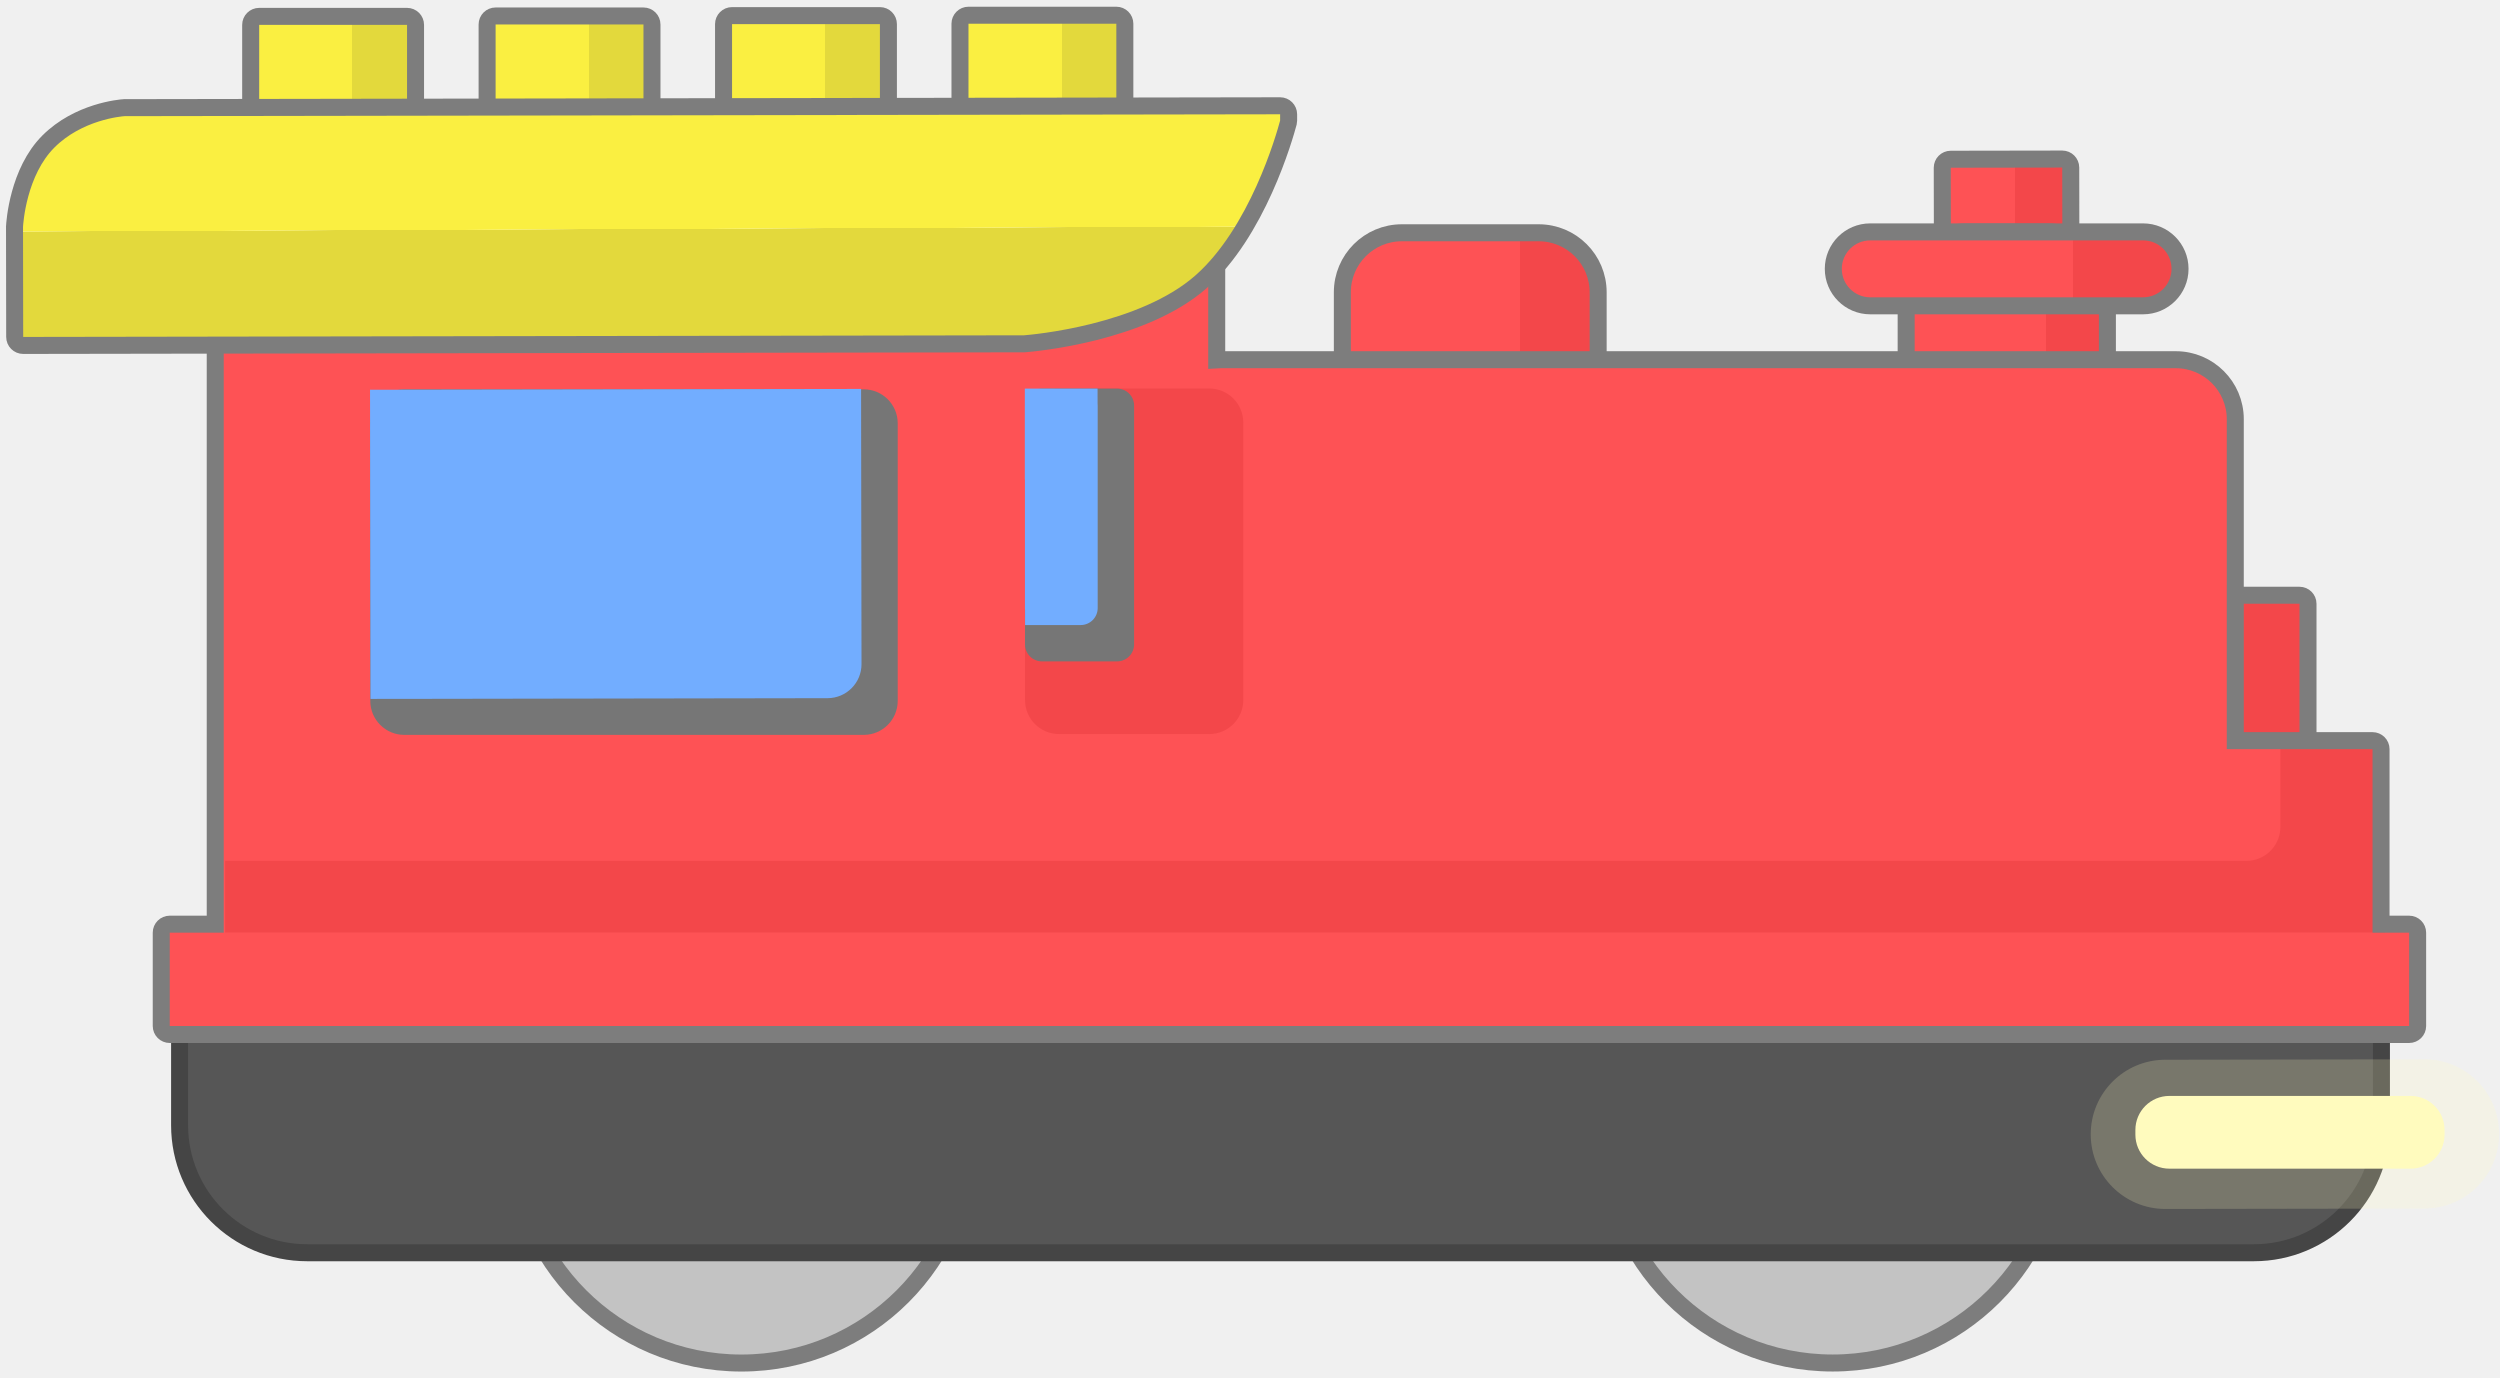
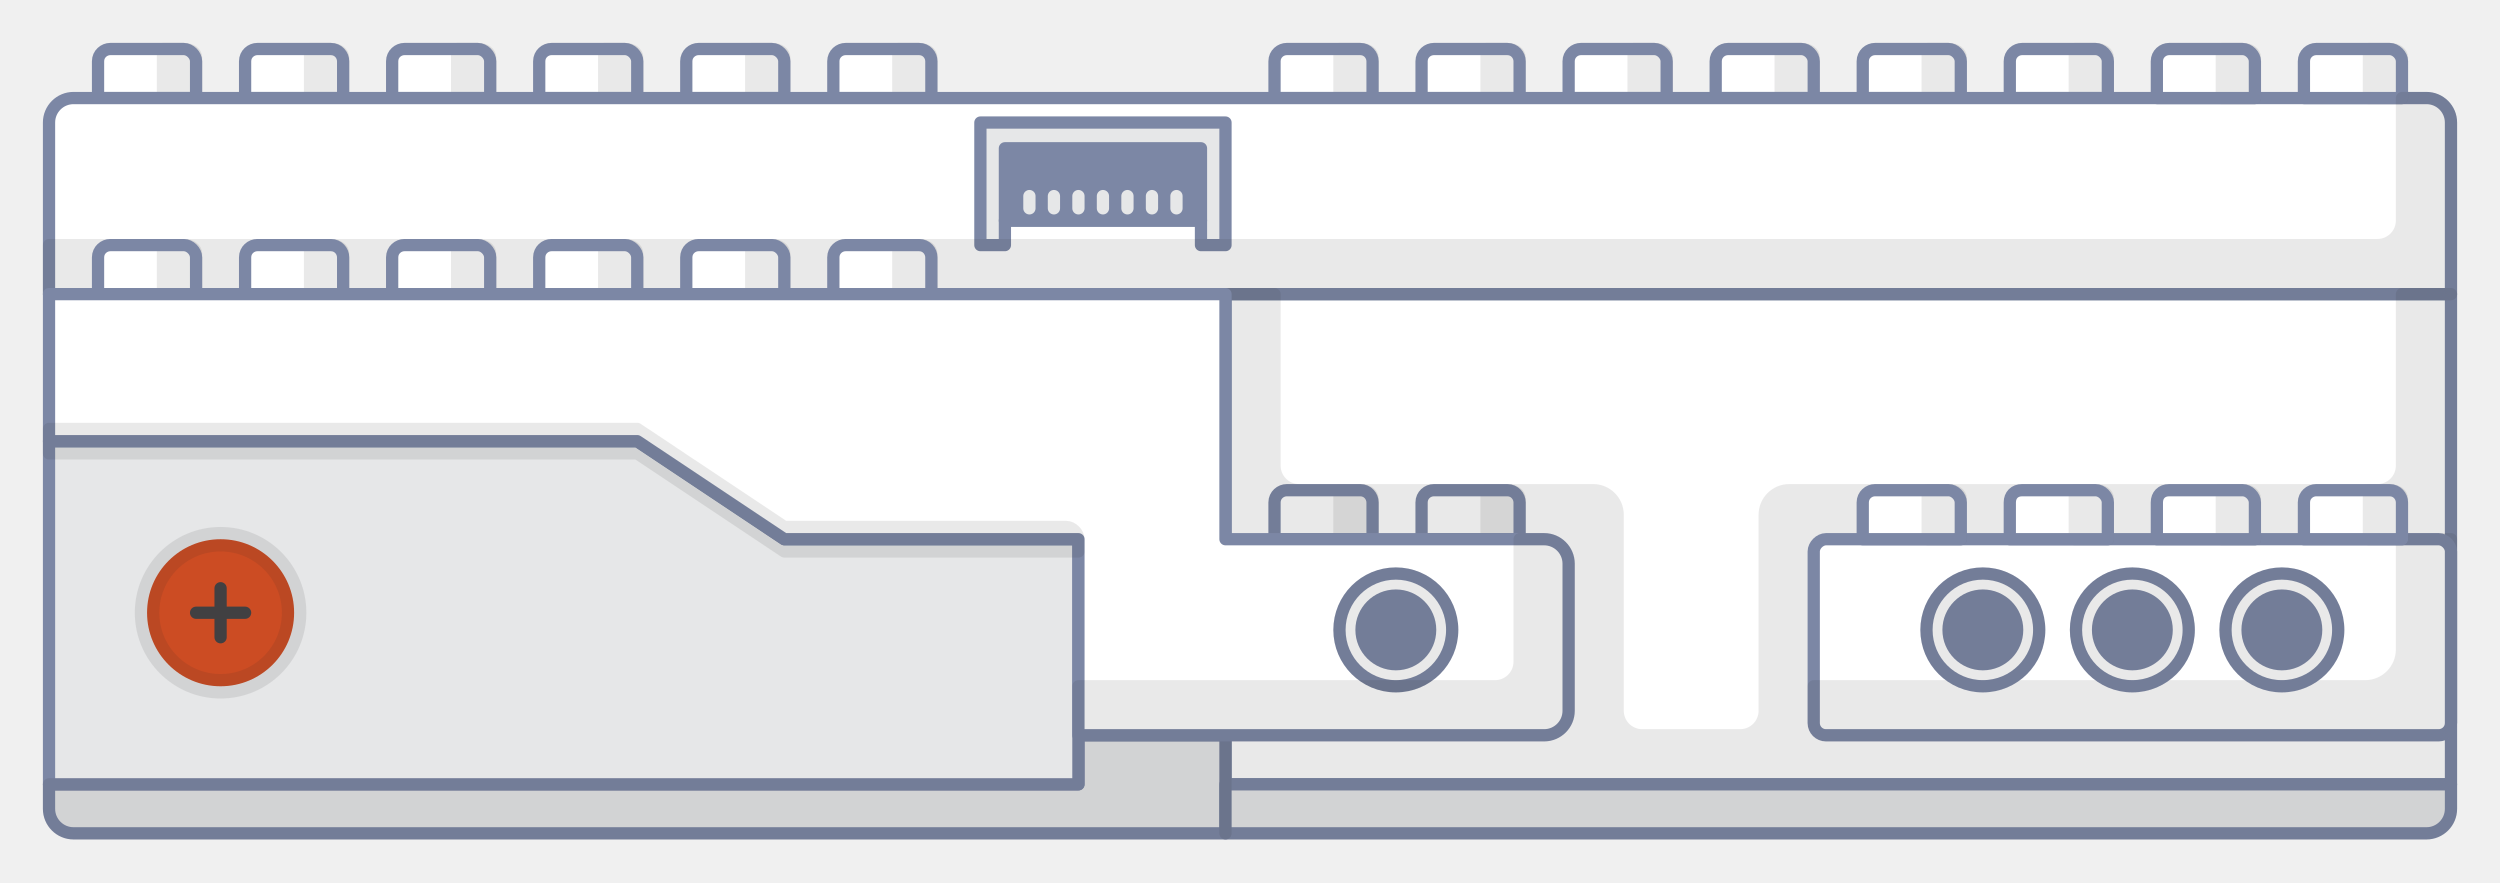
- <svg xmlns="http://www.w3.org/2000/svg" width="147px" height="81px" viewBox="0 0 147 81" version="1.1">
-   <defs>
-     <linearGradient x1="39.578%" y1="-0.974%" x2="70.851%" y2="-4.727%" id="linearGradient-1">
-       <stop stop-color="#FE5255" offset="33.139%" />
-       <stop stop-color="#F3474A" offset="33.149%" />
-     </linearGradient>
-     <linearGradient x1="49.641%" y1="-3.833%" x2="110.243%" y2="-3.833%" id="linearGradient-2">
-       <stop stop-color="#FE5255" offset="33.139%" />
-       <stop stop-color="#F3474A" offset="33.149%" />
-     </linearGradient>
-     <linearGradient x1="49.794%" y1="-10.435%" x2="108.416%" y2="-10.435%" id="linearGradient-3">
-       <stop stop-color="#FE5255" offset="33.139%" />
-       <stop stop-color="#F3474A" offset="33.149%" />
-     </linearGradient>
-     <linearGradient x1="49.717%" y1="-3.834%" x2="109.314%" y2="-3.834%" id="linearGradient-4">
-       <stop stop-color="#FE5255" offset="33.139%" />
-       <stop stop-color="#F3474A" offset="33.149%" />
-     </linearGradient>
-     <linearGradient x1="3.597%" y1="110.087%" x2="77.141%" y2="110.087%" id="linearGradient-5">
-       <stop stop-color="#FAEF41" offset="79.005%" />
-       <stop stop-color="#FFFFFF" stop-opacity="0" offset="79.016%" />
-     </linearGradient>
-     <linearGradient x1="3.6%" y1="110.087%" x2="77.14%" y2="110.087%" id="linearGradient-6">
-       <stop stop-color="#FAEF41" offset="79.005%" />
-       <stop stop-color="#FFFFFF" stop-opacity="0" offset="79.016%" />
-     </linearGradient>
-     <linearGradient x1="3.59%" y1="110.087%" x2="77.14%" y2="110.087%" id="linearGradient-7">
-       <stop stop-color="#FAEF41" offset="79.005%" />
-       <stop stop-color="#FFFFFF" stop-opacity="0" offset="79.016%" />
-     </linearGradient>
-     <linearGradient x1="49.469%" y1="47.218%" x2="51.263%" y2="52.782%" id="linearGradient-8">
-       <stop stop-color="#FFFFFF" stop-opacity="0" offset="64.641%" />
-       <stop stop-color="#E3D93C" offset="66.851%" />
-     </linearGradient>
-   </defs>
-   <g id="Page-1" stroke="none" stroke-width="1" fill="none" fill-rule="evenodd">
-     <g id="duplotrain" transform="translate(0, -1)">
-       <g>
-         <rect id="wheel" stroke="#7D7D7D" fill="#C3C3C3" fill-rule="nonzero" x="30.194" y="54.342" width="26.805" height="26.805" rx="13.402" />
-         <rect id="wheel" stroke="#7D7D7D" fill="#C3C3C3" fill-rule="nonzero" x="94.358" y="54.34" width="26.805" height="26.805" rx="13.402" />
-         <rect id="base" stroke="#454545" fill="#565656" fill-rule="nonzero" x="10.56" y="54.273" width="129.468" height="20.388" rx="7.5" />
-         <g id="Group-3" transform="translate(107.798, 9.085933)" fill-rule="nonzero" stroke="#7D7D7D">
-           <path d="M5.996,2.126 C5.971,1.851 6.174,1.609 6.45,1.584 L12.979,1.002 C13.254,0.978 13.497,1.181 13.521,1.456 L14.388,11.181 C14.413,11.456 14.21,11.699 13.934,11.723 L7.405,12.305 C7.13,12.33 6.887,12.126 6.863,11.851 L5.996,2.126 Z" id="Path" fill="url(#linearGradient-1)" transform="translate(10.19249, 6.653503) rotate(5) translate(-10.19249, -6.653503) " />
-           <rect id="Rectangle" fill="url(#linearGradient-2)" x="4.284" y="5.549" width="11.833" height="11.833" rx="3.5" />
-           <rect id="Rectangle" fill="url(#linearGradient-3)" x="0" y="5.549" width="20.388" height="4.347" rx="2.174" />
-         </g>
-         <g id="Group-4" transform="translate(78.93009, 14.68683)">
-           <rect id="Rectangle" fill="#FE5255" fill-rule="nonzero" x="1.33226763e-14" y="-3.55271368e-15" width="15.041" height="11.833" rx="3.5" />
-           <rect id="Rectangle" fill="url(#linearGradient-4)" fill-rule="nonzero" x="1.33226763e-14" y="-3.55271368e-15" width="15.041" height="11.833" rx="3.5" />
-           <rect id="Rectangle" stroke="#7D7D7D" x="1.33226763e-14" y="-3.55271368e-15" width="15.041" height="11.833" rx="3.5" />
-         </g>
-         <rect id="Rectangle" stroke="#7D7D7D" fill="#F3474A" fill-rule="nonzero" x="128.155" y="36.001" width="7.555" height="8.625" rx="0.5" />
-         <path d="M71.043,14.759 C71.319,14.759 71.543,14.983 71.543,15.259 L71.543,22.158 C71.618,22.153 71.694,22.151 71.77,22.151 L127.935,22.151 C129.868,22.151 131.435,23.718 131.435,25.651 L131.434,44.549 L139.505,44.55 C139.781,44.55 140.005,44.774 140.005,45.05 L140.005,55.341 L141.657,55.342 C141.933,55.342 142.157,55.566 142.157,55.842 L142.157,61.328 C142.157,61.604 141.933,61.828 141.657,61.828 L9.981,61.828 C9.705,61.828 9.481,61.604 9.481,61.328 L9.481,55.842 C9.481,55.566 9.705,55.342 9.981,55.342 L12.656,55.341 L12.656,15.259 C12.656,14.983 12.88,14.759 13.156,14.759 L71.043,14.759 Z" id="body-main" fill="#FE5255" fill-rule="nonzero" />
-         <path d="M140.237,44.62 L140.237,55.83 L13.237,55.83 L13.237,51.619 L132.086,51.619 C133.141,51.619 134.004,50.804 134.081,49.769 L134.086,49.619 L134.086,44.62 L140.237,44.62 Z" id="body-shadow" fill="#F3474A" fill-rule="nonzero" />
-         <path d="M71.043,14.759 C71.319,14.759 71.543,14.983 71.543,15.259 L71.543,22.158 C71.618,22.153 71.694,22.151 71.77,22.151 L127.935,22.151 C129.868,22.151 131.435,23.718 131.435,25.651 L131.434,44.549 L139.505,44.55 C139.781,44.55 140.005,44.774 140.005,45.05 L140.005,55.341 L141.657,55.342 C141.933,55.342 142.157,55.566 142.157,55.842 L142.157,61.328 C142.157,61.604 141.933,61.828 141.657,61.828 L9.981,61.828 C9.705,61.828 9.481,61.604 9.481,61.328 L9.481,55.842 C9.481,55.566 9.705,55.342 9.981,55.342 L12.656,55.341 L12.656,15.259 C12.656,14.983 12.88,14.759 13.156,14.759 L71.043,14.759 Z" id="body-main" stroke="#7D7D7D" fill-rule="nonzero" />
-         <rect id="Rectangle" fill="#767676" fill-rule="nonzero" x="21.773" y="23.892" width="31.013" height="20.319" rx="2" />
-         <path d="M50.632,23.87 L50.634,25.87 L50.634,25.87 L50.657,40.05 C50.659,41.154 49.766,42.052 48.66,42.053 L23.787,42.094 L23.78,42.093 L21.786,42.096 L21.783,40.049 L21.76,25.917 L21.761,25.889 L21.758,23.917 L23.738,23.914 C23.745,23.914 23.751,23.914 23.757,23.914 L48.631,23.873 L48.638,23.873 L50.632,23.87 Z" id="Combined-Shape" fill="#72ADFF" fill-rule="nonzero" />
-         <rect id="Rectangle" fill="#F3474A" fill-rule="nonzero" x="60.272" y="23.844" width="12.833" height="20.319" rx="2" />
-         <rect id="Rectangle" fill="#767676" fill-rule="nonzero" x="60.269" y="23.849" width="6.416" height="16.041" rx="1" />
-         <path d="M64.537,23.851 L64.538,24.734 C64.542,24.772 64.544,24.811 64.544,24.851 L64.544,36.753 C64.544,37.305 64.097,37.753 63.544,37.753 L63.482,37.753 L63.483,37.754 L60.274,37.754 L60.274,36.876 C60.269,36.835 60.267,36.795 60.267,36.753 L60.266,29.198 L60.26,29.198 L60.26,23.851 L64.537,23.851 Z" id="Combined-Shape" fill="#72ADFF" fill-rule="nonzero" />
-         <rect id="Rectangle" fill="#FFFBBE" fill-rule="nonzero" transform="translate(134.6509, 67.57878) scale(-1, 1) translate(-134.6509, -67.57878) " x="125.561" y="65.44" width="18.18" height="4.278" rx="2" />
-         <path d="M122.982,68.754 C123.198,71.167 125.328,72.949 127.742,72.734 L142.921,71.381 C145.335,71.166 147.117,69.035 146.902,66.622 C146.686,64.208 144.555,62.426 142.142,62.641 L126.963,63.994 C124.549,64.209 122.767,66.34 122.982,68.754 Z" id="Path" fill-opacity="0.2" fill="#FFFBBE" fill-rule="nonzero" transform="translate(134.9424, 67.68747) rotate(5) translate(-134.9424, -67.68747) " />
-         <g id="Group-2" transform="translate(14.73986, 1.894891)">
-           <rect id="Rectangle" fill="#E3D93C" fill-rule="nonzero" x="5.32907052e-15" y="0.068" width="9.694" height="5.416" rx="0.5" />
-           <rect id="Rectangle" fill="url(#linearGradient-5)" fill-rule="nonzero" x="5.32907052e-15" y="0.068" width="9.694" height="5.416" rx="0.5" />
-           <rect id="Rectangle" stroke="#7D7D7D" x="5.32907052e-15" y="0.068" width="9.694" height="5.416" rx="0.5" />
-           <rect id="Rectangle" fill="#E3D93C" fill-rule="nonzero" x="13.902" y="0.045" width="9.694" height="5.416" rx="0.5" />
-           <rect id="Rectangle" fill="url(#linearGradient-6)" fill-rule="nonzero" x="13.902" y="0.045" width="9.694" height="5.416" rx="0.5" />
-           <rect id="Rectangle" stroke="#7D7D7D" x="13.902" y="0.045" width="9.694" height="5.416" rx="0.5" />
-           <rect id="Rectangle" fill="#E3D93C" fill-rule="nonzero" x="27.805" y="0.023" width="9.694" height="5.416" rx="0.5" />
-           <rect id="Rectangle" fill="url(#linearGradient-7)" fill-rule="nonzero" x="27.805" y="0.023" width="9.694" height="5.416" rx="0.5" />
-           <rect id="Rectangle" stroke="#7D7D7D" x="27.805" y="0.023" width="9.694" height="5.416" rx="0.5" />
-           <rect id="Rectangle" fill="#E3D93C" fill-rule="nonzero" x="41.707" y="-1.73194792e-14" width="9.694" height="5.416" rx="0.5" />
-           <rect id="Rectangle" fill="url(#linearGradient-6)" fill-rule="nonzero" x="41.707" y="-1.73194792e-14" width="9.694" height="5.416" rx="0.5" />
-           <rect id="Rectangle" stroke="#7D7D7D" x="41.707" y="-1.73194792e-14" width="9.694" height="5.416" rx="0.5" />
-         </g>
-         <g id="Group">
-           <path d="M2.543,12.417 C4.153,10.492 6.587,10.072 6.818,10.036 L6.821,10.036 L6.83,10.035 L74.516,4.002 C74.791,3.978 75.034,4.181 75.059,4.456 L75.092,4.829 C75.096,4.872 75.094,4.905 75.089,4.937 C75.013,5.369 74.701,7.025 74.018,8.977 C73.332,10.937 72.289,13.148 70.777,14.729 C69.207,16.371 66.849,17.486 64.776,18.204 C62.715,18.917 60.999,19.215 60.767,19.254 C60.761,19.255 60.755,19.256 60.741,19.257 L2.12,24.482 C1.845,24.506 1.602,24.303 1.578,24.028 L1.004,17.587 L1.003,17.579 L1.003,17.576 C0.999,17.468 0.976,16.655 1.164,15.623 C1.353,14.584 1.747,13.37 2.543,12.417 Z" id="Path" fill="#FAEF41" fill-rule="nonzero" transform="translate(38.04697, 14.2419) rotate(5) translate(-38.04697, -14.2419) " />
-           <path d="M2.543,12.417 C4.153,10.492 6.587,10.072 6.818,10.036 L6.821,10.036 L6.83,10.035 L74.516,4.002 C74.791,3.978 75.034,4.181 75.059,4.456 L75.092,4.829 C75.096,4.872 75.094,4.905 75.089,4.937 C75.013,5.369 74.701,7.025 74.018,8.977 C73.332,10.937 72.289,13.148 70.777,14.729 C69.207,16.371 66.849,17.486 64.776,18.204 C62.715,18.917 60.999,19.215 60.767,19.254 C60.761,19.255 60.755,19.256 60.741,19.257 L2.12,24.482 C1.845,24.506 1.602,24.303 1.578,24.028 L1.004,17.587 L1.003,17.579 L1.003,17.576 C0.999,17.468 0.976,16.655 1.164,15.623 C1.353,14.584 1.747,13.37 2.543,12.417 Z" id="Path" fill="url(#linearGradient-8)" fill-rule="nonzero" transform="translate(38.04697, 14.2419) rotate(5) translate(-38.04697, -14.2419) " />
-           <path d="M2.543,12.417 C4.153,10.492 6.587,10.072 6.818,10.036 L6.821,10.036 L6.83,10.035 L74.516,4.002 C74.791,3.978 75.034,4.181 75.059,4.456 L75.092,4.829 C75.096,4.872 75.094,4.905 75.089,4.937 C75.013,5.369 74.701,7.025 74.018,8.977 C73.332,10.937 72.289,13.148 70.777,14.729 C69.207,16.371 66.849,17.486 64.776,18.204 C62.715,18.917 60.999,19.215 60.767,19.254 C60.761,19.255 60.755,19.256 60.741,19.257 L2.12,24.482 C1.845,24.506 1.602,24.303 1.578,24.028 L1.004,17.587 L1.003,17.579 L1.003,17.576 C0.999,17.468 0.976,16.655 1.164,15.623 C1.353,14.584 1.747,13.37 2.543,12.417 Z" id="Path" stroke="#7D7D7D" transform="translate(38.04697, 14.2419) rotate(5) translate(-38.04697, -14.2419) " />
-         </g>
+ <svg xmlns="http://www.w3.org/2000/svg" width="204" height="72" viewBox="0 0 204 72">
+   <g fill="none" fill-rule="evenodd">
+     <path stroke="#7C87A5" fill="#FFF" fill-rule="nonzero" stroke-linecap="round" stroke-linejoin="round" d="M100 24h100v40H100z" />
+     <path d="M76 8h-8V5c0-.6.5-1 1-1h6c.6 0 1 .5 1 1v3z" fill="#FFF" fill-rule="nonzero" />
+     <path d="M73.3 4v4H76V4.7c0-.4-.4-.7-1-.7h-1.7z" stroke="#231F20" fill="#231F20" fill-rule="nonzero" opacity=".1" stroke-linecap="round" stroke-linejoin="round" />
+     <path d="M76 8h-8V5c0-.6.5-1 1-1h6c.6 0 1 .5 1 1v3z" stroke="#7C87A5" stroke-linecap="round" stroke-linejoin="round" />
+     <path d="M64 8h-8V5c0-.6.5-1 1-1h6c.5 0 1 .5 1 1v3z" fill="#FFF" fill-rule="nonzero" />
+     <path d="M61.3 4v4H64V4.7c0-.4-.4-.7-1-.7h-1.7z" stroke="#231F20" fill="#231F20" fill-rule="nonzero" opacity=".1" stroke-linecap="round" stroke-linejoin="round" />
+     <path d="M64 8h-8V5c0-.6.5-1 1-1h6c.5 0 1 .5 1 1v3z" stroke="#7C87A5" stroke-linecap="round" stroke-linejoin="round" />
+     <path d="M52 8h-8V5c0-.6.5-1 1-1h6c.5 0 1 .5 1 1v3z" fill="#FFF" fill-rule="nonzero" />
+     <path d="M49.3 4v4H52V4.7c0-.4-.4-.7-1-.7h-1.7z" stroke="#231F20" fill="#231F20" fill-rule="nonzero" opacity=".1" stroke-linecap="round" stroke-linejoin="round" />
+     <path d="M52 8h-8V5c0-.6.5-1 1-1h6c.5 0 1 .5 1 1v3z" stroke="#7C87A5" stroke-linecap="round" stroke-linejoin="round" />
+     <path d="M40 8h-8V5c0-.6.5-1 1-1h6c.5 0 1 .5 1 1v3z" fill="#FFF" fill-rule="nonzero" />
+     <path d="M37.3 4v4H40V4.7c0-.4-.4-.7-1-.7h-1.7z" stroke="#231F20" fill="#231F20" fill-rule="nonzero" opacity=".1" stroke-linecap="round" stroke-linejoin="round" />
+     <path d="M40 8h-8V5c0-.6.5-1 1-1h6c.5 0 1 .5 1 1v3z" stroke="#7C87A5" stroke-linecap="round" stroke-linejoin="round" />
+     <path d="M28 8h-8V5c0-.6.5-1 1-1h6c.6 0 1 .5 1 1v3z" fill="#FFF" fill-rule="nonzero" />
+     <path d="M25.3 4v4H28V4.7c0-.4-.4-.7-1-.7h-1.7z" stroke="#231F20" fill="#231F20" fill-rule="nonzero" opacity=".1" stroke-linecap="round" stroke-linejoin="round" />
+     <path d="M28 8h-8V5c0-.6.5-1 1-1h6c.6 0 1 .5 1 1v3z" stroke="#7C87A5" stroke-linecap="round" stroke-linejoin="round" />
+     <path d="M16 8H8V5c0-.6.5-1 1-1h6c.5 0 1 .5 1 1v3z" fill="#FFF" fill-rule="nonzero" />
+     <path d="M13.3 4v4H16V4.7c0-.4-.4-.7-1-.7h-1.7z" stroke="#231F20" fill="#231F20" fill-rule="nonzero" opacity=".1" stroke-linecap="round" stroke-linejoin="round" />
+     <path d="M16 8H8V5c0-.6.5-1 1-1h6c.5 0 1 .5 1 1v3z" stroke="#7C87A5" stroke-linecap="round" stroke-linejoin="round" />
+     <path d="M172 8h-8V5c0-.6.5-1 1-1h6c.5 0 1 .5 1 1v3z" fill="#FFF" fill-rule="nonzero" />
+     <path d="M169.3 4v4h2.7V4.7c0-.4-.4-.7-1-.7h-1.7z" stroke="#231F20" fill="#231F20" fill-rule="nonzero" opacity=".1" stroke-linecap="round" stroke-linejoin="round" />
+     <path d="M172 8h-8V5c0-.6.5-1 1-1h6c.5 0 1 .5 1 1v3z" stroke="#7C87A5" stroke-linecap="round" stroke-linejoin="round" />
+     <path d="M160 8h-8V5c0-.6.5-1 1-1h6c.5 0 1 .5 1 1v3z" fill="#FFF" fill-rule="nonzero" />
+     <path d="M157.3 4v4h2.7V4.7c0-.4-.4-.7-1-.7h-1.7z" stroke="#231F20" fill="#231F20" fill-rule="nonzero" opacity=".1" stroke-linecap="round" stroke-linejoin="round" />
+     <path d="M160 8h-8V5c0-.6.5-1 1-1h6c.5 0 1 .5 1 1v3z" stroke="#7C87A5" stroke-linecap="round" stroke-linejoin="round" />
+     <path d="M148 8h-8V5c0-.6.5-1 1-1h6c.5 0 1 .5 1 1v3z" fill="#FFF" fill-rule="nonzero" />
+     <path d="M145.3 4v4h2.7V4.7c0-.4-.4-.7-1-.7h-1.7z" stroke="#231F20" fill="#231F20" fill-rule="nonzero" opacity=".1" stroke-linecap="round" stroke-linejoin="round" />
+     <path d="M148 8h-8V5c0-.6.5-1 1-1h6c.5 0 1 .5 1 1v3z" stroke="#7C87A5" stroke-linecap="round" stroke-linejoin="round" />
+     <path d="M136 8h-8V5c0-.6.5-1 1-1h6c.5 0 1 .5 1 1v3z" fill="#FFF" fill-rule="nonzero" />
+     <path d="M133.3 4v4h2.7V4.7c0-.4-.4-.7-1-.7h-1.7z" stroke="#231F20" fill="#231F20" fill-rule="nonzero" opacity=".1" stroke-linecap="round" stroke-linejoin="round" />
+     <path d="M136 8h-8V5c0-.6.5-1 1-1h6c.5 0 1 .5 1 1v3z" stroke="#7C87A5" stroke-linecap="round" stroke-linejoin="round" />
+     <path d="M124 8h-8V5c0-.6.5-1 1-1h6c.6 0 1 .5 1 1v3z" fill="#FFF" fill-rule="nonzero" />
+     <path d="M121.3 4v4h2.7V4.7c0-.4-.4-.7-1-.7h-1.7z" stroke="#231F20" fill="#231F20" fill-rule="nonzero" opacity=".1" stroke-linecap="round" stroke-linejoin="round" />
+     <path d="M124 8h-8V5c0-.6.5-1 1-1h6c.6 0 1 .5 1 1v3z" stroke="#7C87A5" stroke-linecap="round" stroke-linejoin="round" />
+     <path d="M112 8h-8V5c0-.6.5-1 1-1h6c.6 0 1 .5 1 1v3z" fill="#FFF" fill-rule="nonzero" />
+     <path d="M109.3 4v4h2.7V4.7c0-.4-.4-.7-1-.7h-1.7z" stroke="#231F20" fill="#231F20" fill-rule="nonzero" opacity=".1" stroke-linecap="round" stroke-linejoin="round" />
+     <path d="M112 8h-8V5c0-.6.5-1 1-1h6c.6 0 1 .5 1 1v3z" stroke="#7C87A5" stroke-linecap="round" stroke-linejoin="round" />
+     <path d="M198 8H6a2 2 0 0 0-2 2v14h196V10a2 2 0 0 0-2-2z" stroke="#7C87A5" fill="#FFF" fill-rule="nonzero" stroke-linecap="round" stroke-linejoin="round" />
+     <g stroke-linecap="round" stroke-linejoin="round">
+       <path stroke="#7C87A5" fill="#E6E7E8" fill-rule="nonzero" d="M100 20h-2v-2H82v2h-2V10h20z" />
+       <path stroke="#7C87A5" fill="#7C87A5" fill-rule="nonzero" d="M82 12.1h16V18H82z" />
+       <path d="M84 17v-1M86 17v-1M90 17v-1M94 17v-1M88 17v-1M92 17v-1M96 17v-1" stroke="#E6E7E8" />
+     </g>
+     <g>
+       <path d="M196 8h-8V5c0-.6.5-1 1-1h6c.5 0 1 .5 1 1v3z" fill="#FFF" fill-rule="nonzero" />
+       <path d="M193.3 4v4h2.7V4.7c0-.4-.4-.7-1-.7h-1.7z" stroke="#231F20" fill="#231F20" fill-rule="nonzero" opacity=".1" stroke-linecap="round" stroke-linejoin="round" />
+       <path d="M196 8h-8V5c0-.6.5-1 1-1h6c.5 0 1 .5 1 1v3z" stroke="#7C87A5" stroke-linecap="round" stroke-linejoin="round" />
+     </g>
+     <path d="M200 24H4v-4h190a2 2 0 0 0 2-2V8h2a2 2 0 0 1 2 2v14z" stroke="#231F20" fill="#231F20" fill-rule="nonzero" opacity=".1" stroke-linecap="round" stroke-linejoin="round" />
+     <g>
+       <path d="M184 8h-8V5c0-.6.5-1 1-1h6c.5 0 1 .5 1 1v3z" fill="#FFF" fill-rule="nonzero" />
+       <path d="M181.3 4v4h2.7V4.7c0-.4-.4-.7-1-.7h-1.7z" stroke="#231F20" fill="#231F20" fill-rule="nonzero" opacity=".1" stroke-linecap="round" stroke-linejoin="round" />
+       <path d="M184 8h-8V5c0-.6.5-1 1-1h6c.5 0 1 .5 1 1v3z" stroke="#7C87A5" stroke-linecap="round" stroke-linejoin="round" />
+     </g>
+     <g>
+       <path d="M76 24h-8v-3c0-.6.5-1 1-1h6c.6 0 1 .5 1 1v3z" fill="#FFF" fill-rule="nonzero" />
+       <path d="M73.3 20v4H76v-3.3c0-.4-.4-.7-1-.7h-1.7z" stroke="#231F20" fill="#231F20" fill-rule="nonzero" opacity=".1" stroke-linecap="round" stroke-linejoin="round" />
+       <path d="M76 24h-8v-3c0-.6.5-1 1-1h6c.6 0 1 .5 1 1v3z" stroke="#7C87A5" stroke-linecap="round" stroke-linejoin="round" />
+     </g>
+     <g>
+       <path d="M64 24h-8v-3c0-.6.5-1 1-1h6c.5 0 1 .5 1 1v3z" fill="#FFF" fill-rule="nonzero" />
+       <path d="M61.3 20v4H64v-3.3c0-.4-.4-.7-1-.7h-1.7z" stroke="#231F20" fill="#231F20" fill-rule="nonzero" opacity=".1" stroke-linecap="round" stroke-linejoin="round" />
+       <path d="M64 24h-8v-3c0-.6.5-1 1-1h6c.5 0 1 .5 1 1v3z" stroke="#7C87A5" stroke-linecap="round" stroke-linejoin="round" />
+     </g>
+     <g>
+       <path d="M124 44h-8v-3c0-.6.5-1 1-1h6c.6 0 1 .5 1 1v3z" fill="#FFF" fill-rule="nonzero" />
+       <path d="M121.3 40v4h2.7v-3.3c0-.4-.4-.7-1-.7h-1.7z" stroke="#231F20" fill="#231F20" fill-rule="nonzero" opacity=".1" stroke-linecap="round" stroke-linejoin="round" />
+       <path d="M124 44h-8v-3c0-.6.5-1 1-1h6c.6 0 1 .5 1 1v3z" stroke="#7C87A5" stroke-linecap="round" stroke-linejoin="round" />
+     </g>
+     <g>
+       <path d="M112 44h-8v-3c0-.6.5-1 1-1h6c.6 0 1 .5 1 1v3z" fill="#FFF" fill-rule="nonzero" />
+       <path d="M109.3 40v4h2.7v-3.3c0-.4-.4-.7-1-.7h-1.7z" stroke="#231F20" fill="#231F20" fill-rule="nonzero" opacity=".1" stroke-linecap="round" stroke-linejoin="round" />
+       <path d="M112 44h-8v-3c0-.6.5-1 1-1h6c.6 0 1 .5 1 1v3z" stroke="#7C87A5" stroke-linecap="round" stroke-linejoin="round" />
+     </g>
+     <g>
+       <path d="M52 24h-8v-3c0-.6.5-1 1-1h6c.5 0 1 .5 1 1v3z" fill="#FFF" fill-rule="nonzero" />
+       <path d="M49.3 20v4H52v-3.3c0-.4-.4-.7-1-.7h-1.7z" stroke="#231F20" fill="#231F20" fill-rule="nonzero" opacity=".1" stroke-linecap="round" stroke-linejoin="round" />
+       <path d="M52 24h-8v-3c0-.6.5-1 1-1h6c.5 0 1 .5 1 1v3z" stroke="#7C87A5" stroke-linecap="round" stroke-linejoin="round" />
+     </g>
+     <g>
+       <path d="M40 24h-8v-3c0-.6.5-1 1-1h6c.5 0 1 .5 1 1v3z" fill="#FFF" fill-rule="nonzero" />
+       <path d="M37.3 20v4H40v-3.3c0-.4-.4-.7-1-.7h-1.7z" stroke="#231F20" fill="#231F20" fill-rule="nonzero" opacity=".1" stroke-linecap="round" stroke-linejoin="round" />
+       <path d="M40 24h-8v-3c0-.6.5-1 1-1h6c.5 0 1 .5 1 1v3z" stroke="#7C87A5" stroke-linecap="round" stroke-linejoin="round" />
+     </g>
+     <g>
+       <path d="M28 24h-8v-3c0-.6.5-1 1-1h6c.6 0 1 .5 1 1v3z" fill="#FFF" fill-rule="nonzero" />
+       <path d="M25.3 20v4H28v-3.3c0-.4-.4-.7-1-.7h-1.7z" stroke="#231F20" fill="#231F20" fill-rule="nonzero" opacity=".1" stroke-linecap="round" stroke-linejoin="round" />
+       <path d="M28 24h-8v-3c0-.6.5-1 1-1h6c.6 0 1 .5 1 1v3z" stroke="#7C87A5" stroke-linecap="round" stroke-linejoin="round" />
+     </g>
+     <g>
+       <path d="M16 24H8v-3c0-.6.5-1 1-1h6c.5 0 1 .5 1 1v3z" fill="#FFF" fill-rule="nonzero" />
+       <path d="M13.3 20v4H16v-3.3c0-.4-.4-.7-1-.7h-1.7z" stroke="#231F20" fill="#231F20" fill-rule="nonzero" opacity=".1" stroke-linecap="round" stroke-linejoin="round" />
+       <path d="M16 24H8v-3c0-.6.5-1 1-1h6c.5 0 1 .5 1 1v3z" stroke="#7C87A5" stroke-linecap="round" stroke-linejoin="round" />
+     </g>
+     <path d="M100 68H6a2 2 0 0 1-2-2v-2h84v-4h12v8z" stroke="#7C87A5" fill="#E6E7E8" fill-rule="nonzero" stroke-linecap="round" stroke-linejoin="round" />
+     <path stroke="#7C87A5" fill="#E6E7E8" fill-rule="nonzero" stroke-linecap="round" stroke-linejoin="round" d="M4 36v28h84V44H64l-12-8zM100 68h98a2 2 0 0 0 2-2v-2H100v4z" />
+     <path d="M200 24v42a2 2 0 0 1-2 2h-98V24h4v14c0 1.1.9 2 2 2h24a2 2 0 0 1 2 2v16c0 1.1.9 2 2 2h8a2 2 0 0 0 2-2V42c0-1.1.9-2 2-2h48a2 2 0 0 0 2-2V24h4z" stroke="#231F20" fill="#231F20" fill-rule="nonzero" opacity=".1" stroke-linecap="round" stroke-linejoin="round" />
+     <path d="M100 24H4v12h48l12 8h24v16h38a2 2 0 0 0 2-2V46a2 2 0 0 0-2-2h-26V24z" stroke="#7C87A5" fill="#FFF" fill-rule="nonzero" stroke-linecap="round" stroke-linejoin="round" />
+     <g transform="translate(12 44)">
+       <circle fill="#CC4C23" fill-rule="nonzero" cx="6" cy="6" r="6" />
+       <circle stroke="#231F20" stroke-width="2" opacity=".1" stroke-linecap="round" stroke-linejoin="round" cx="6" cy="6" r="6" />
+       <path d="M8 6H4M6 8V4" stroke="#414042" stroke-linecap="round" stroke-linejoin="round" />
+     </g>
+     <g transform="translate(109 46)">
+       <circle stroke="#7C87A5" stroke-linecap="round" stroke-linejoin="round" cx="4.9" cy="5.4" r="4.6" />
+       <circle fill="#7C87A5" fill-rule="nonzero" cx="4.9" cy="5.4" r="3.3" />
+       <circle stroke="#231F20" fill="#231F20" fill-rule="nonzero" opacity=".1" stroke-linecap="round" stroke-linejoin="round" cx="4.9" cy="5.4" r="4.6" />
+     </g>
+     <g>
+       <path d="M149 44h50c.5 0 1 .5 1 1v14c0 .6-.5 1-1 1h-50a1 1 0 0 1-1-1V45c0-.5.5-1 1-1z" stroke="#7C87A5" fill="#FFF" fill-rule="nonzero" stroke-linecap="round" stroke-linejoin="round" />
+       <path d="M200 44v15c0 .6-.5 1-1 1h-50a1 1 0 0 1-1-1v-3h45a3 3 0 0 0 3-3v-9h4z" stroke="#231F20" fill="#231F20" fill-rule="nonzero" opacity=".1" stroke-linecap="round" stroke-linejoin="round" />
+       <path d="M196 44h-8v-3c0-.6.5-1 1-1h6c.6 0 1 .5 1 1v3z" fill="#FFF" fill-rule="nonzero" />
+       <path d="M193.3 40v4h2.7v-3.3c0-.4-.4-.7-1-.7h-1.8z" stroke="#231F20" fill="#231F20" fill-rule="nonzero" opacity=".1" stroke-linecap="round" stroke-linejoin="round" />
+       <path d="M196 44h-8v-3c0-.6.5-1 1-1h6c.6 0 1 .5 1 1v3z" stroke="#7C87A5" stroke-linecap="round" stroke-linejoin="round" />
+       <path d="M160 44h-8v-3c0-.6.5-1 1-1h6c.5 0 1 .5 1 1v3z" fill="#FFF" fill-rule="nonzero" />
+       <path d="M157.3 40v4h2.7v-3.3c0-.4-.4-.7-1-.7h-1.7z" stroke="#231F20" fill="#231F20" fill-rule="nonzero" opacity=".1" stroke-linecap="round" stroke-linejoin="round" />
+       <path d="M160 44h-8v-3c0-.6.5-1 1-1h6c.5 0 1 .5 1 1v3z" stroke="#7C87A5" stroke-linecap="round" stroke-linejoin="round" />
+       <path d="M184 44h-8v-3c0-.6.4-1 1-1h6c.5 0 1 .5 1 1v3z" fill="#FFF" fill-rule="nonzero" />
+       <path d="M181.3 40v4h2.7v-3.3c0-.4-.4-.7-1-.7h-1.8z" stroke="#231F20" fill="#231F20" fill-rule="nonzero" opacity=".1" stroke-linecap="round" stroke-linejoin="round" />
+       <path d="M184 44h-8v-3c0-.6.4-1 1-1h6c.5 0 1 .5 1 1v3z" stroke="#7C87A5" stroke-linecap="round" stroke-linejoin="round" />
+       <path d="M172 44h-8v-3c0-.6.4-1 1-1h6c.5 0 1 .5 1 1v3z" fill="#FFF" fill-rule="nonzero" />
+       <path d="M169.3 40v4h2.7v-3.3c0-.4-.4-.7-1-.7h-1.8z" stroke="#231F20" fill="#231F20" fill-rule="nonzero" opacity=".1" stroke-linecap="round" stroke-linejoin="round" />
+       <path d="M172 44h-8v-3c0-.6.4-1 1-1h6c.5 0 1 .5 1 1v3z" stroke="#7C87A5" stroke-linecap="round" stroke-linejoin="round" />
+       <g transform="translate(157 46)">
+         <circle stroke="#7C87A5" stroke-linecap="round" stroke-linejoin="round" cx="4.8" cy="5.4" r="4.6" />
+         <circle fill="#7C87A5" fill-rule="nonzero" cx="4.8" cy="5.4" r="3.3" />
+         <circle stroke="#231F20" fill="#231F20" fill-rule="nonzero" opacity=".1" stroke-linecap="round" stroke-linejoin="round" cx="4.8" cy="5.4" r="4.6" />
+       </g>
+       <g transform="translate(169 46)">
+         <circle stroke="#7C87A5" stroke-linecap="round" stroke-linejoin="round" cx="5" cy="5.4" r="4.6" />
+         <circle fill="#7C87A5" fill-rule="nonzero" cx="5" cy="5.4" r="3.3" />
+         <circle stroke="#231F20" fill="#231F20" fill-rule="nonzero" opacity=".1" stroke-linecap="round" stroke-linejoin="round" cx="5" cy="5.4" r="4.6" />
+       </g>
+       <g transform="translate(181 46)">
+         <circle stroke="#7C87A5" stroke-linecap="round" stroke-linejoin="round" cx="5.2" cy="5.4" r="4.6" />
+         <circle fill="#7C87A5" fill-rule="nonzero" cx="5.2" cy="5.4" r="3.3" />
+         <circle stroke="#231F20" fill="#231F20" fill-rule="nonzero" opacity=".1" stroke-linecap="round" stroke-linejoin="round" cx="5.2" cy="5.4" r="4.6" />
      </g>
    </g>
+     <path d="M100 68H6a2 2 0 0 1-2-2v-2h84v-4h12v8zM128 46v12a2 2 0 0 1-2 2H88v-4h34a2 2 0 0 0 2-2V44h2a2 2 0 0 1 2 2zM87 43H64l-12-8H4v2h48l12 8h24v-1c0-.5-.5-1-1-1z" stroke="#231F20" fill="#231F20" fill-rule="nonzero" opacity=".1" stroke-linecap="round" stroke-linejoin="round" />
  </g>
</svg>
